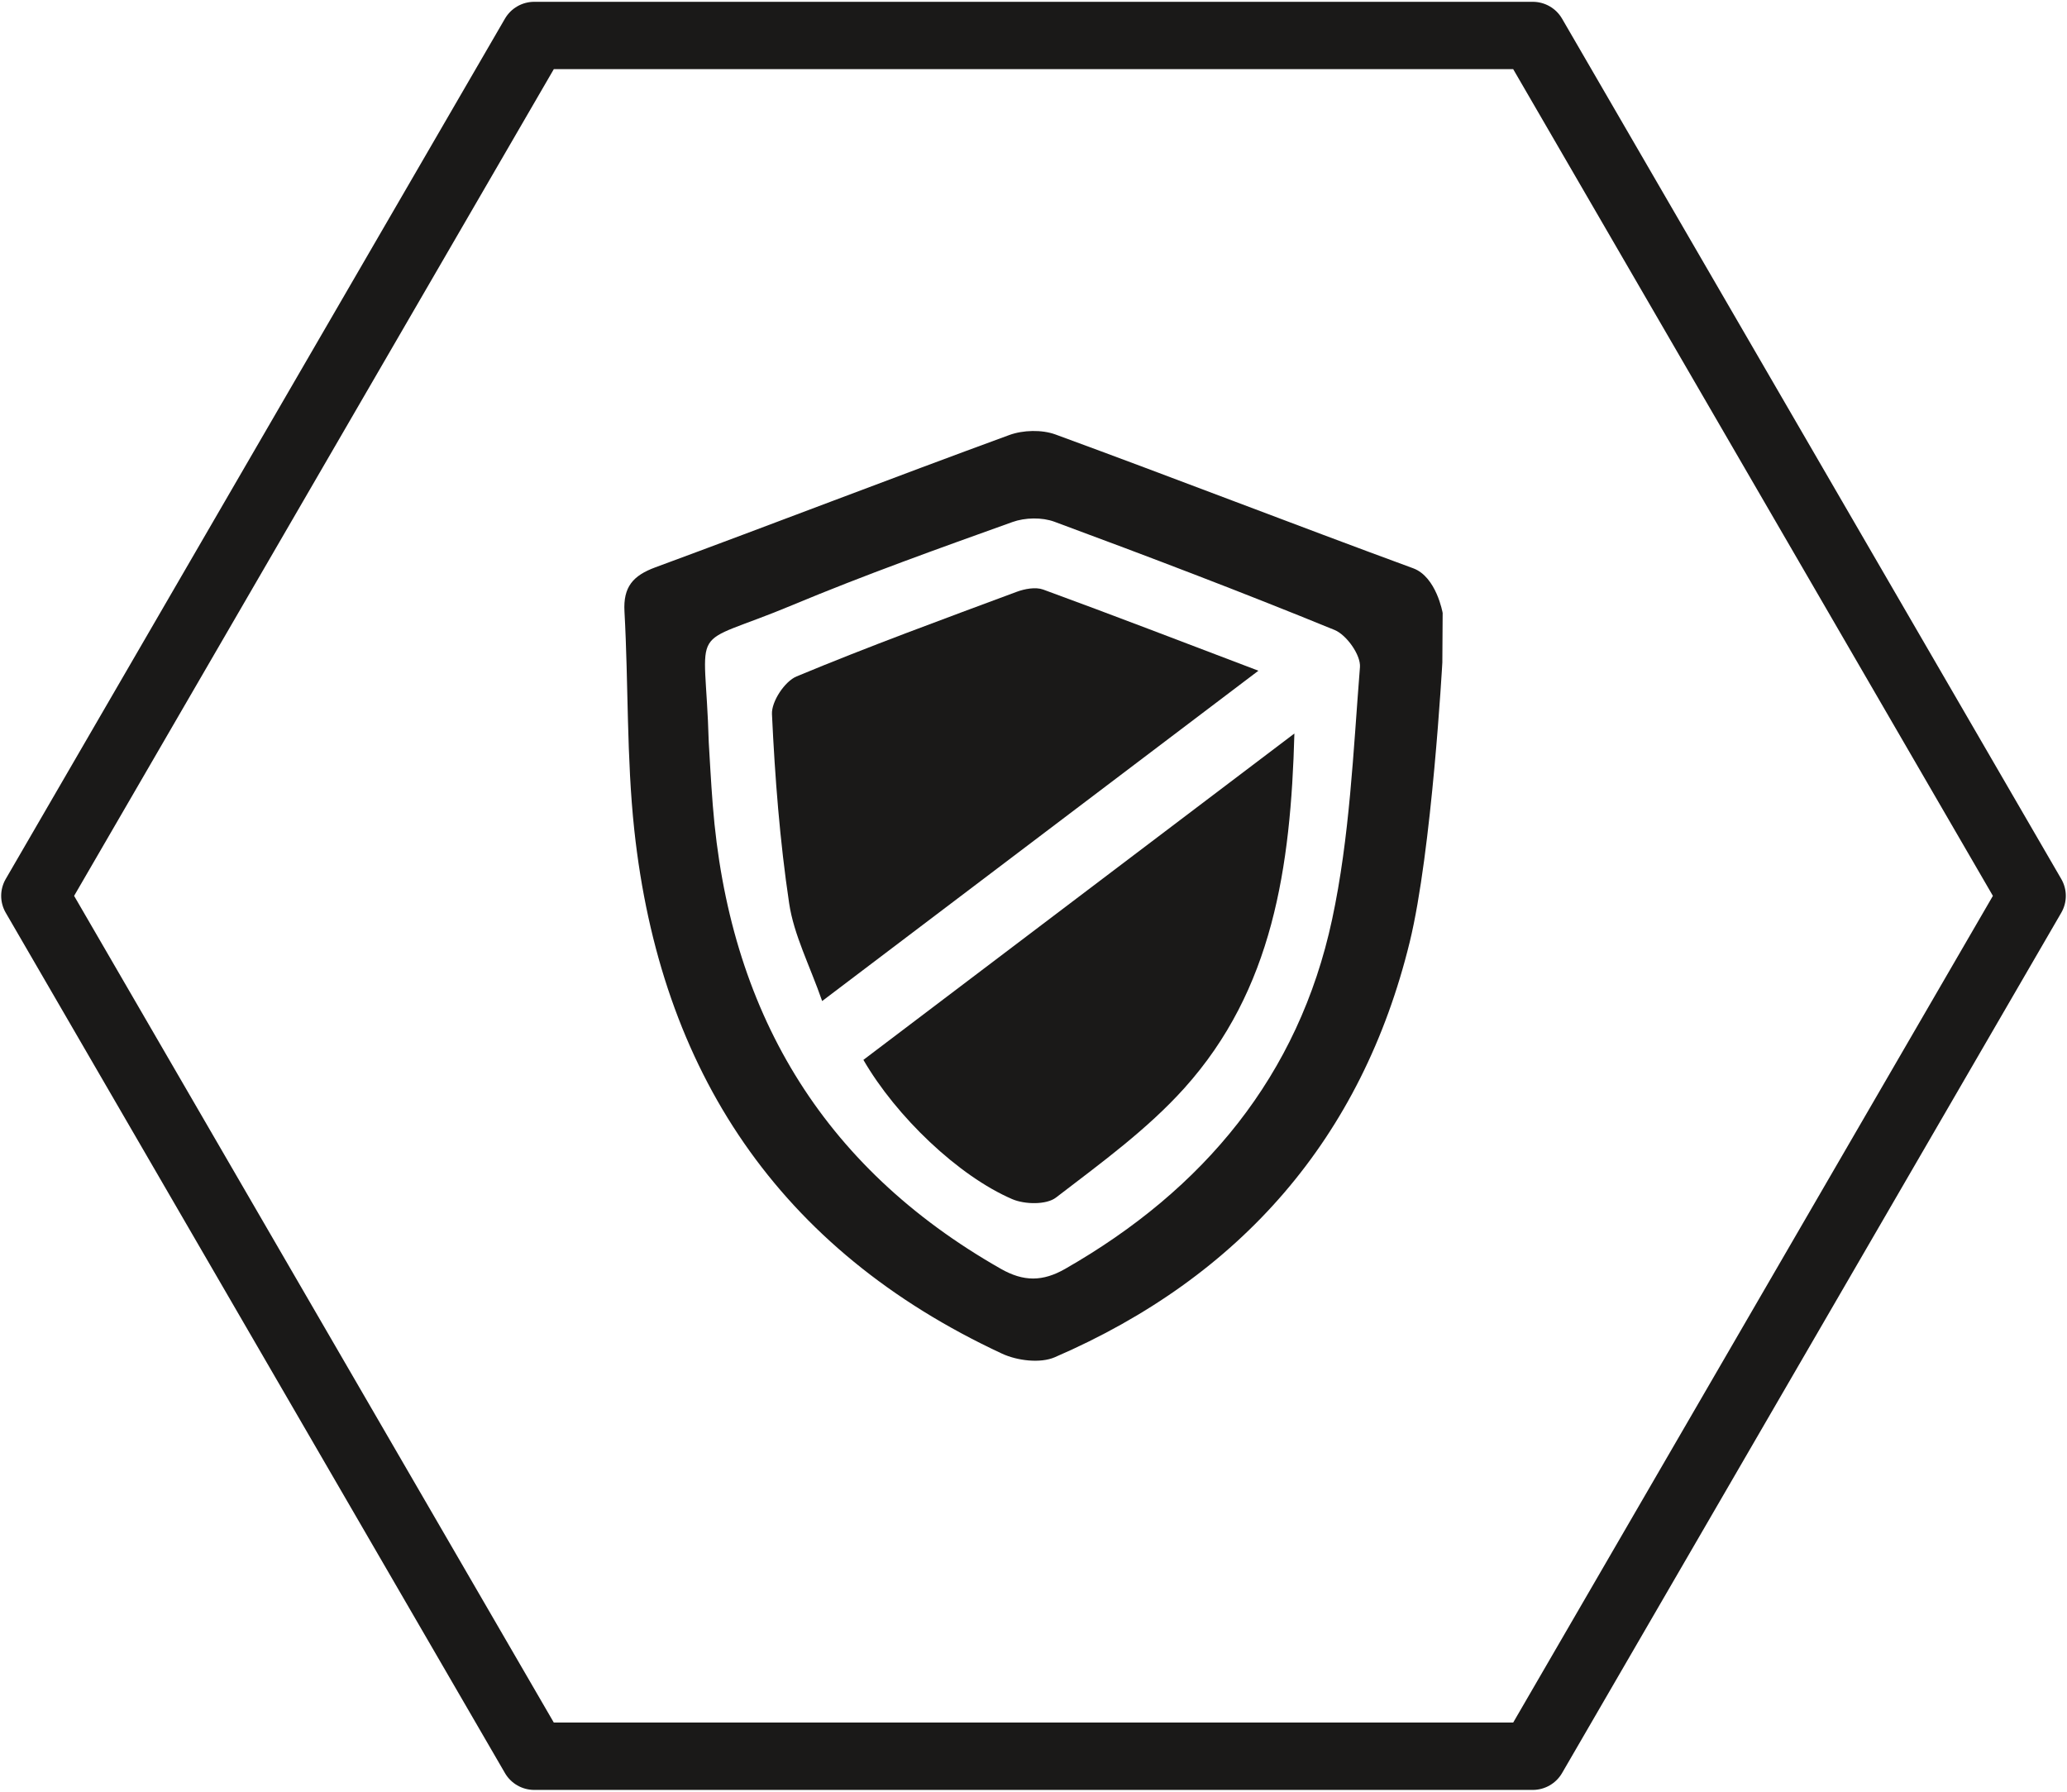
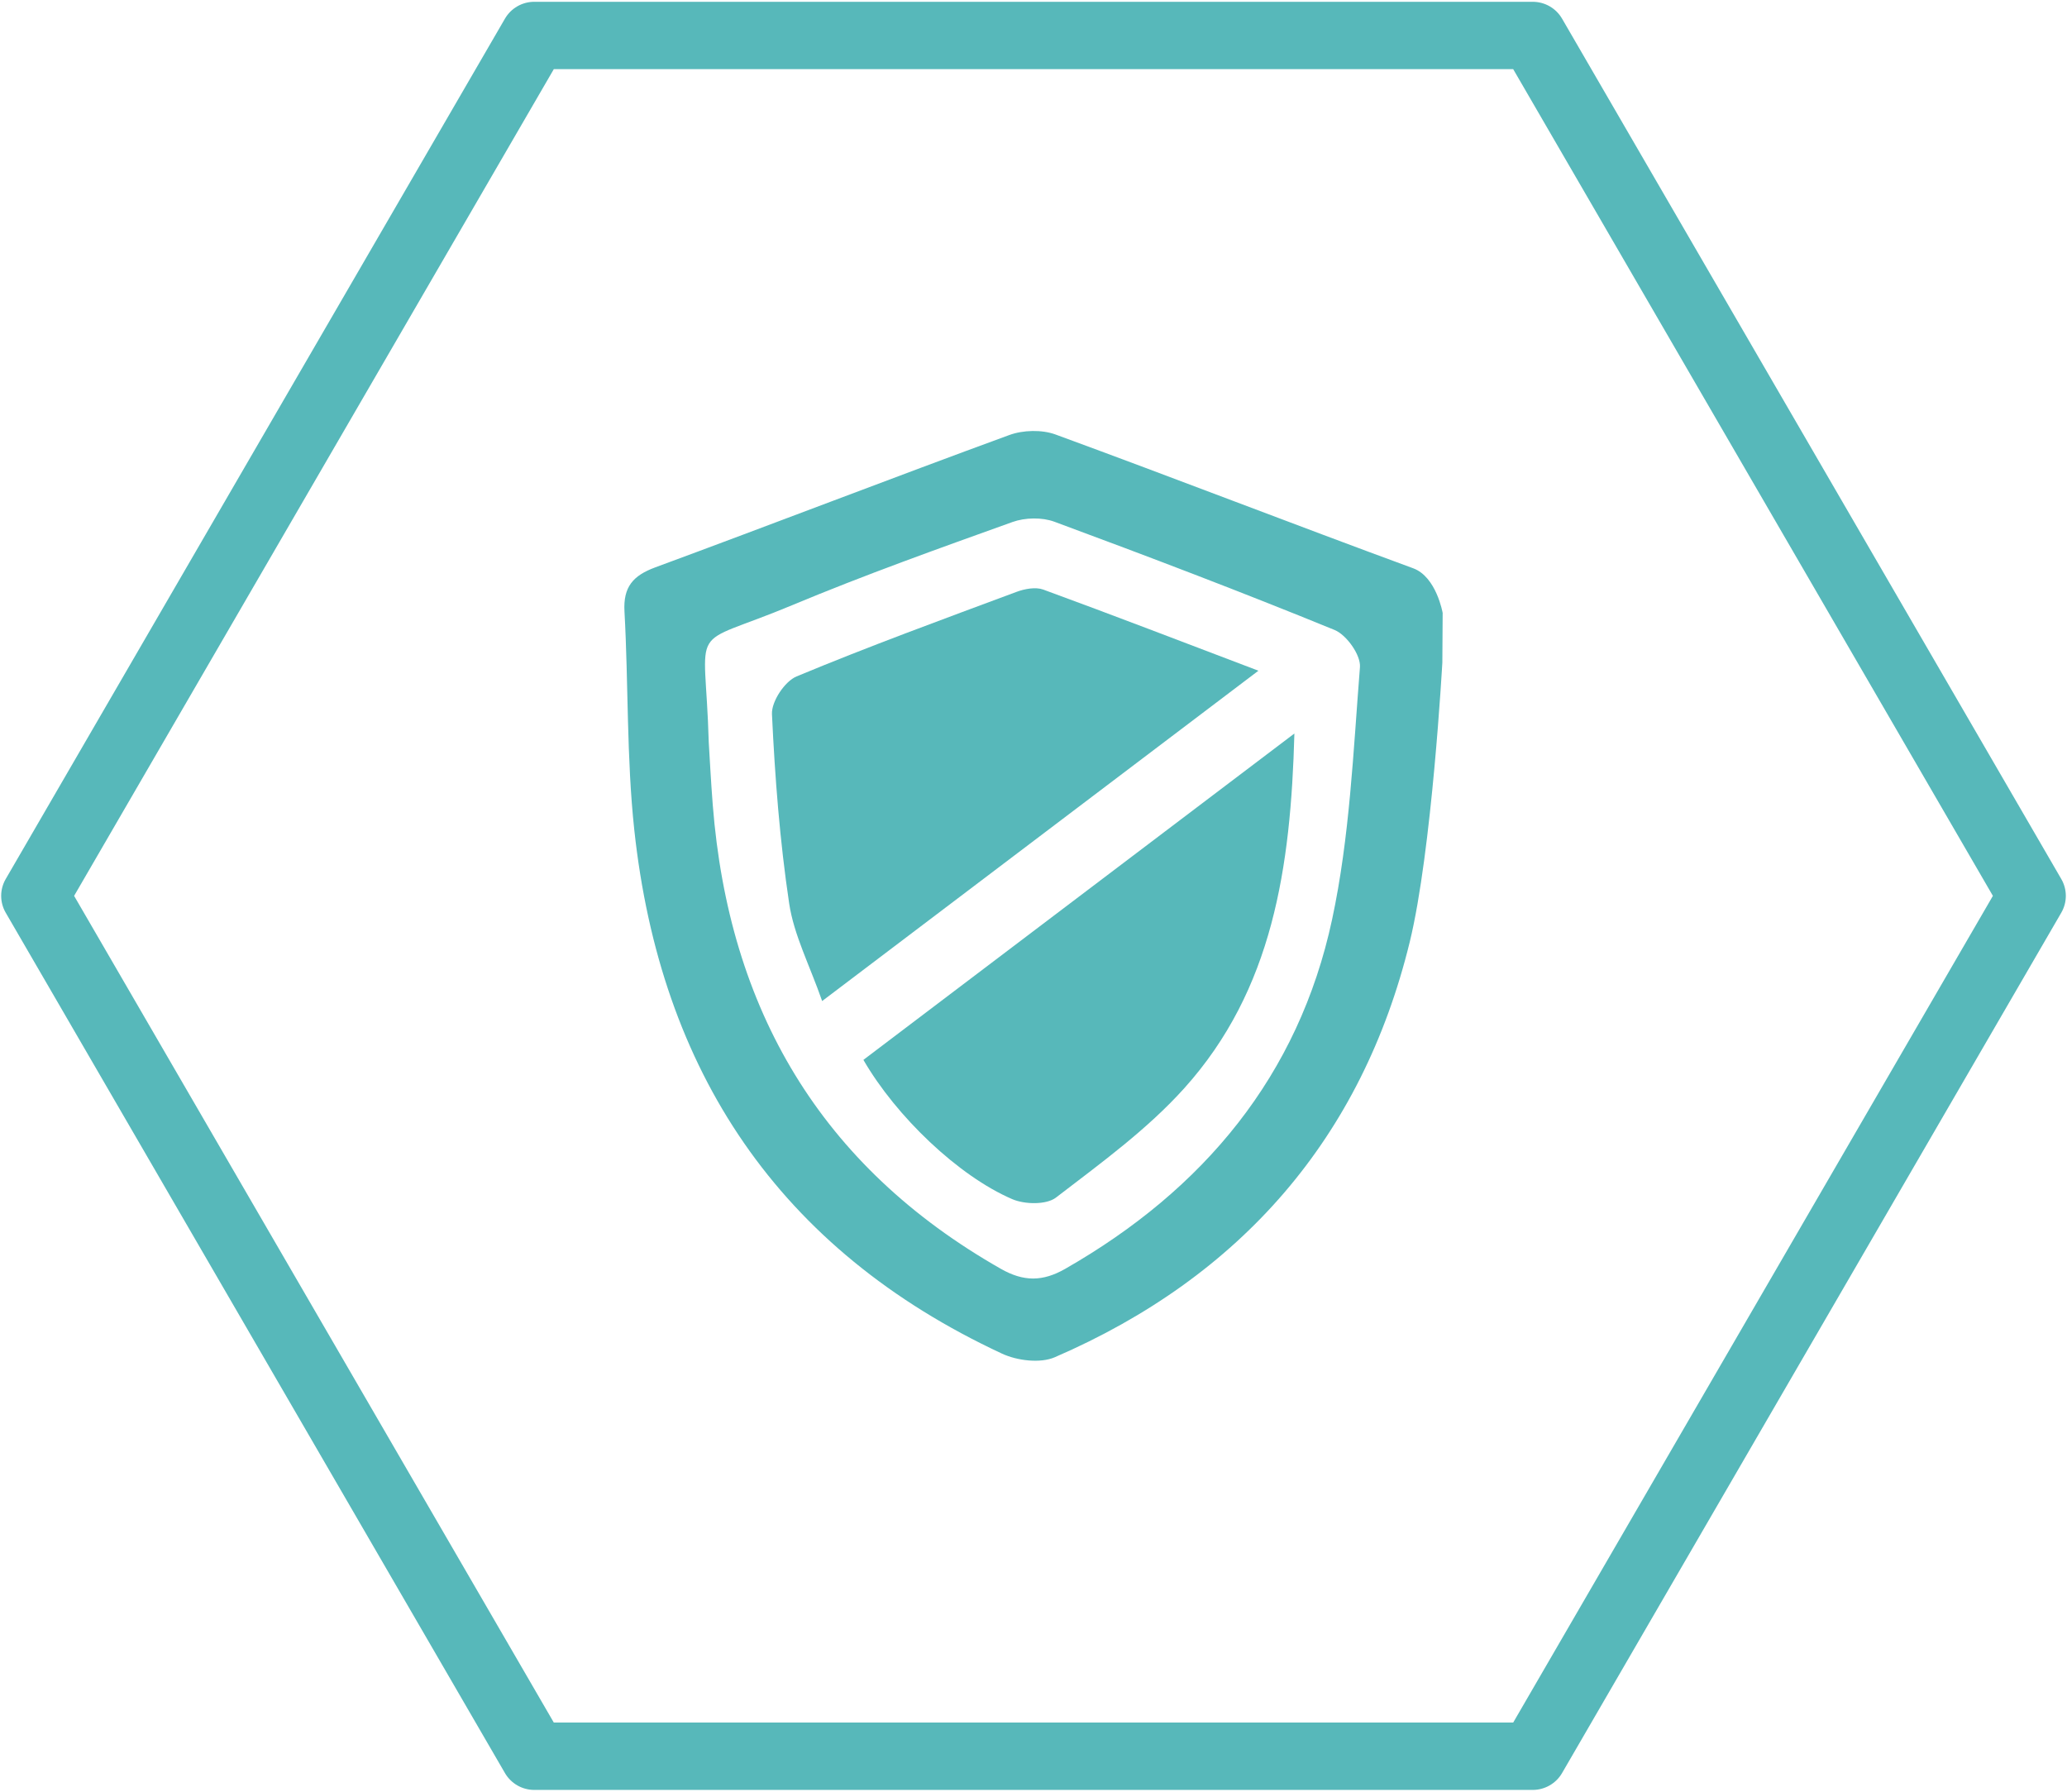
- <svg xmlns="http://www.w3.org/2000/svg" width="300px" height="260px" viewBox="0 0 300 260" version="1.1">
-   <defs />
-   <g id="Page-1" stroke="none" stroke-width="1" fill="none" fill-rule="evenodd">
-     <g id="vierenschutz_icon" fill="#1A1918">
-       <g id="VirusProtection_Icon">
-         <path d="M102.867,107.728 C102.996,109.779 103.173,113.298 103.449,116.811 C105.775,146.392 119.037,169.222 145.28,184.132 C148.564,185.996 151.332,185.992 154.592,184.129 C174.697,172.636 188.473,156.094 193.335,133.438 C195.9,121.477 196.407,109.056 197.381,96.807 C197.519,95.062 195.437,92.127 193.694,91.414 C180.248,85.915 166.662,80.753 153.036,75.71 C151.239,75.045 148.769,75.097 146.95,75.751 C136.229,79.596 125.486,83.427 114.985,87.816 C99.437,94.316 102.365,89.636 102.867,107.728 L102.867,107.728 Z M209.339,96.12 C209.339,96.12 207.829,123.501 204.602,136.708 C197.668,165.076 180.097,185.277 153.082,196.954 C150.975,197.865 147.63,197.451 145.434,196.431 C112.983,181.338 95.822,155.374 92.057,120.414 C90.928,109.926 91.22,99.291 90.634,88.735 C90.437,85.173 91.868,83.524 95.115,82.327 C112.264,76.003 129.316,69.414 146.479,63.131 C148.48,62.397 151.209,62.324 153.192,63.049 C170.539,69.404 187.761,76.095 205.101,82.462 C208.479,83.701 209.384,88.948 209.384,88.948 L209.339,95.995 L209.339,96.12 Z" id="Fill-1" />
-         <path d="M182.645,97.329 C161.173,113.584 140.841,128.977 119.326,145.263 C117.492,140.014 115.22,135.671 114.537,131.094 C113.179,122.009 112.472,112.804 112.041,103.623 C111.955,101.805 113.891,98.874 115.613,98.157 C126.13,93.781 136.843,89.865 147.527,85.891 C148.716,85.448 150.302,85.147 151.416,85.555 C161.513,89.249 171.549,93.118 182.645,97.329" id="Fill-3" />
-         <path d="M125.312,153.799 C146.062,138.088 166.486,122.626 187.865,106.44 C187.34,125.897 184.73,143.624 171.898,157.898 C166.486,163.92 159.737,168.808 153.262,173.781 C151.868,174.852 148.721,174.786 146.916,174.01 C139.094,170.649 130.054,162.001 125.312,153.799" id="Fill-5" />
-         <path d="M80.378,249.963 L219.622,249.963 L289.244,130 L219.622,10.036 L80.378,10.036 L10.756,130 L80.378,249.963 Z M222.458,259.738 L77.542,259.738 C75.787,259.738 74.165,258.806 73.288,257.294 L0.829,132.444 C-0.048,130.932 -0.048,129.069 0.829,127.556 L73.288,2.705 C74.165,1.193 75.787,0.262 77.542,0.262 L222.458,0.262 C224.213,0.262 225.835,1.193 226.713,2.705 L299.171,127.556 C300.048,129.069 300.048,130.932 299.171,132.444 L226.713,257.294 C225.835,258.806 224.213,259.738 222.458,259.738 L222.458,259.738 Z" id="Fill-7" />
-       </g>
-     </g>
+ <svg xmlns="http://www.w3.org/2000/svg" width="300" height="260" viewBox="0 0 300 260">
+   <g fill="#57B8BA" fill-rule="evenodd">
+     <path d="M102.867 107.728c.13 2.05.306 5.57.582 9.083 2.326 29.58 15.588 52.41 41.831 67.321 3.284 1.864 6.052 1.86 9.312-.003 20.105-11.493 33.88-28.035 38.743-50.691 2.565-11.96 3.072-24.382 4.046-36.631.138-1.745-1.944-4.68-3.687-5.393-13.446-5.499-27.032-10.661-40.658-15.704-1.797-.665-4.267-.613-6.086.04-10.72 3.846-21.464 7.677-31.965 12.066-15.548 6.5-12.62 1.82-12.118 19.912zM209.34 96.12s-1.51 27.381-4.737 40.588c-6.934 28.368-24.505 48.57-51.52 60.246-2.107.91-5.452.497-7.648-.523-32.451-15.093-49.612-41.057-53.377-76.017-1.13-10.488-.837-21.123-1.423-31.679-.197-3.562 1.234-5.211 4.48-6.408 17.15-6.324 34.202-12.913 51.365-19.196 2-.734 4.73-.807 6.713-.082 17.347 6.355 34.569 13.046 51.909 19.413 3.378 1.24 4.283 6.486 4.283 6.486l-.045 7.047v.125z" />
+     <path d="M182.645 97.329c-21.472 16.255-41.804 31.648-63.32 47.934-1.833-5.249-4.105-9.592-4.788-14.169-1.358-9.085-2.065-18.29-2.496-27.47-.086-1.82 1.85-4.75 3.572-5.467 10.517-4.376 21.23-8.292 31.914-12.266 1.19-.443 2.775-.744 3.889-.336 10.097 3.694 20.133 7.563 31.23 11.774M125.312 153.8c20.75-15.712 41.174-31.174 62.553-47.36-.525 19.457-3.135 37.184-15.967 51.458-5.412 6.022-12.161 10.91-18.636 15.883-1.394 1.07-4.54 1.005-6.346.23-7.822-3.362-16.862-12.01-21.604-20.212" />
+     <path d="M80.378 249.963h139.244L289.244 130 219.622 10.036H80.378L10.756 130l69.622 119.963zm142.08 9.775H77.542a4.917 4.917 0 0 1-4.254-2.444L.829 132.444a4.865 4.865 0 0 1 0-4.888L73.288 2.706A4.917 4.917 0 0 1 77.542.261h144.916c1.755 0 3.377.931 4.255 2.443l72.458 124.851a4.865 4.865 0 0 1 0 4.888l-72.458 124.85a4.917 4.917 0 0 1-4.255 2.444z" />
  </g>
</svg>
